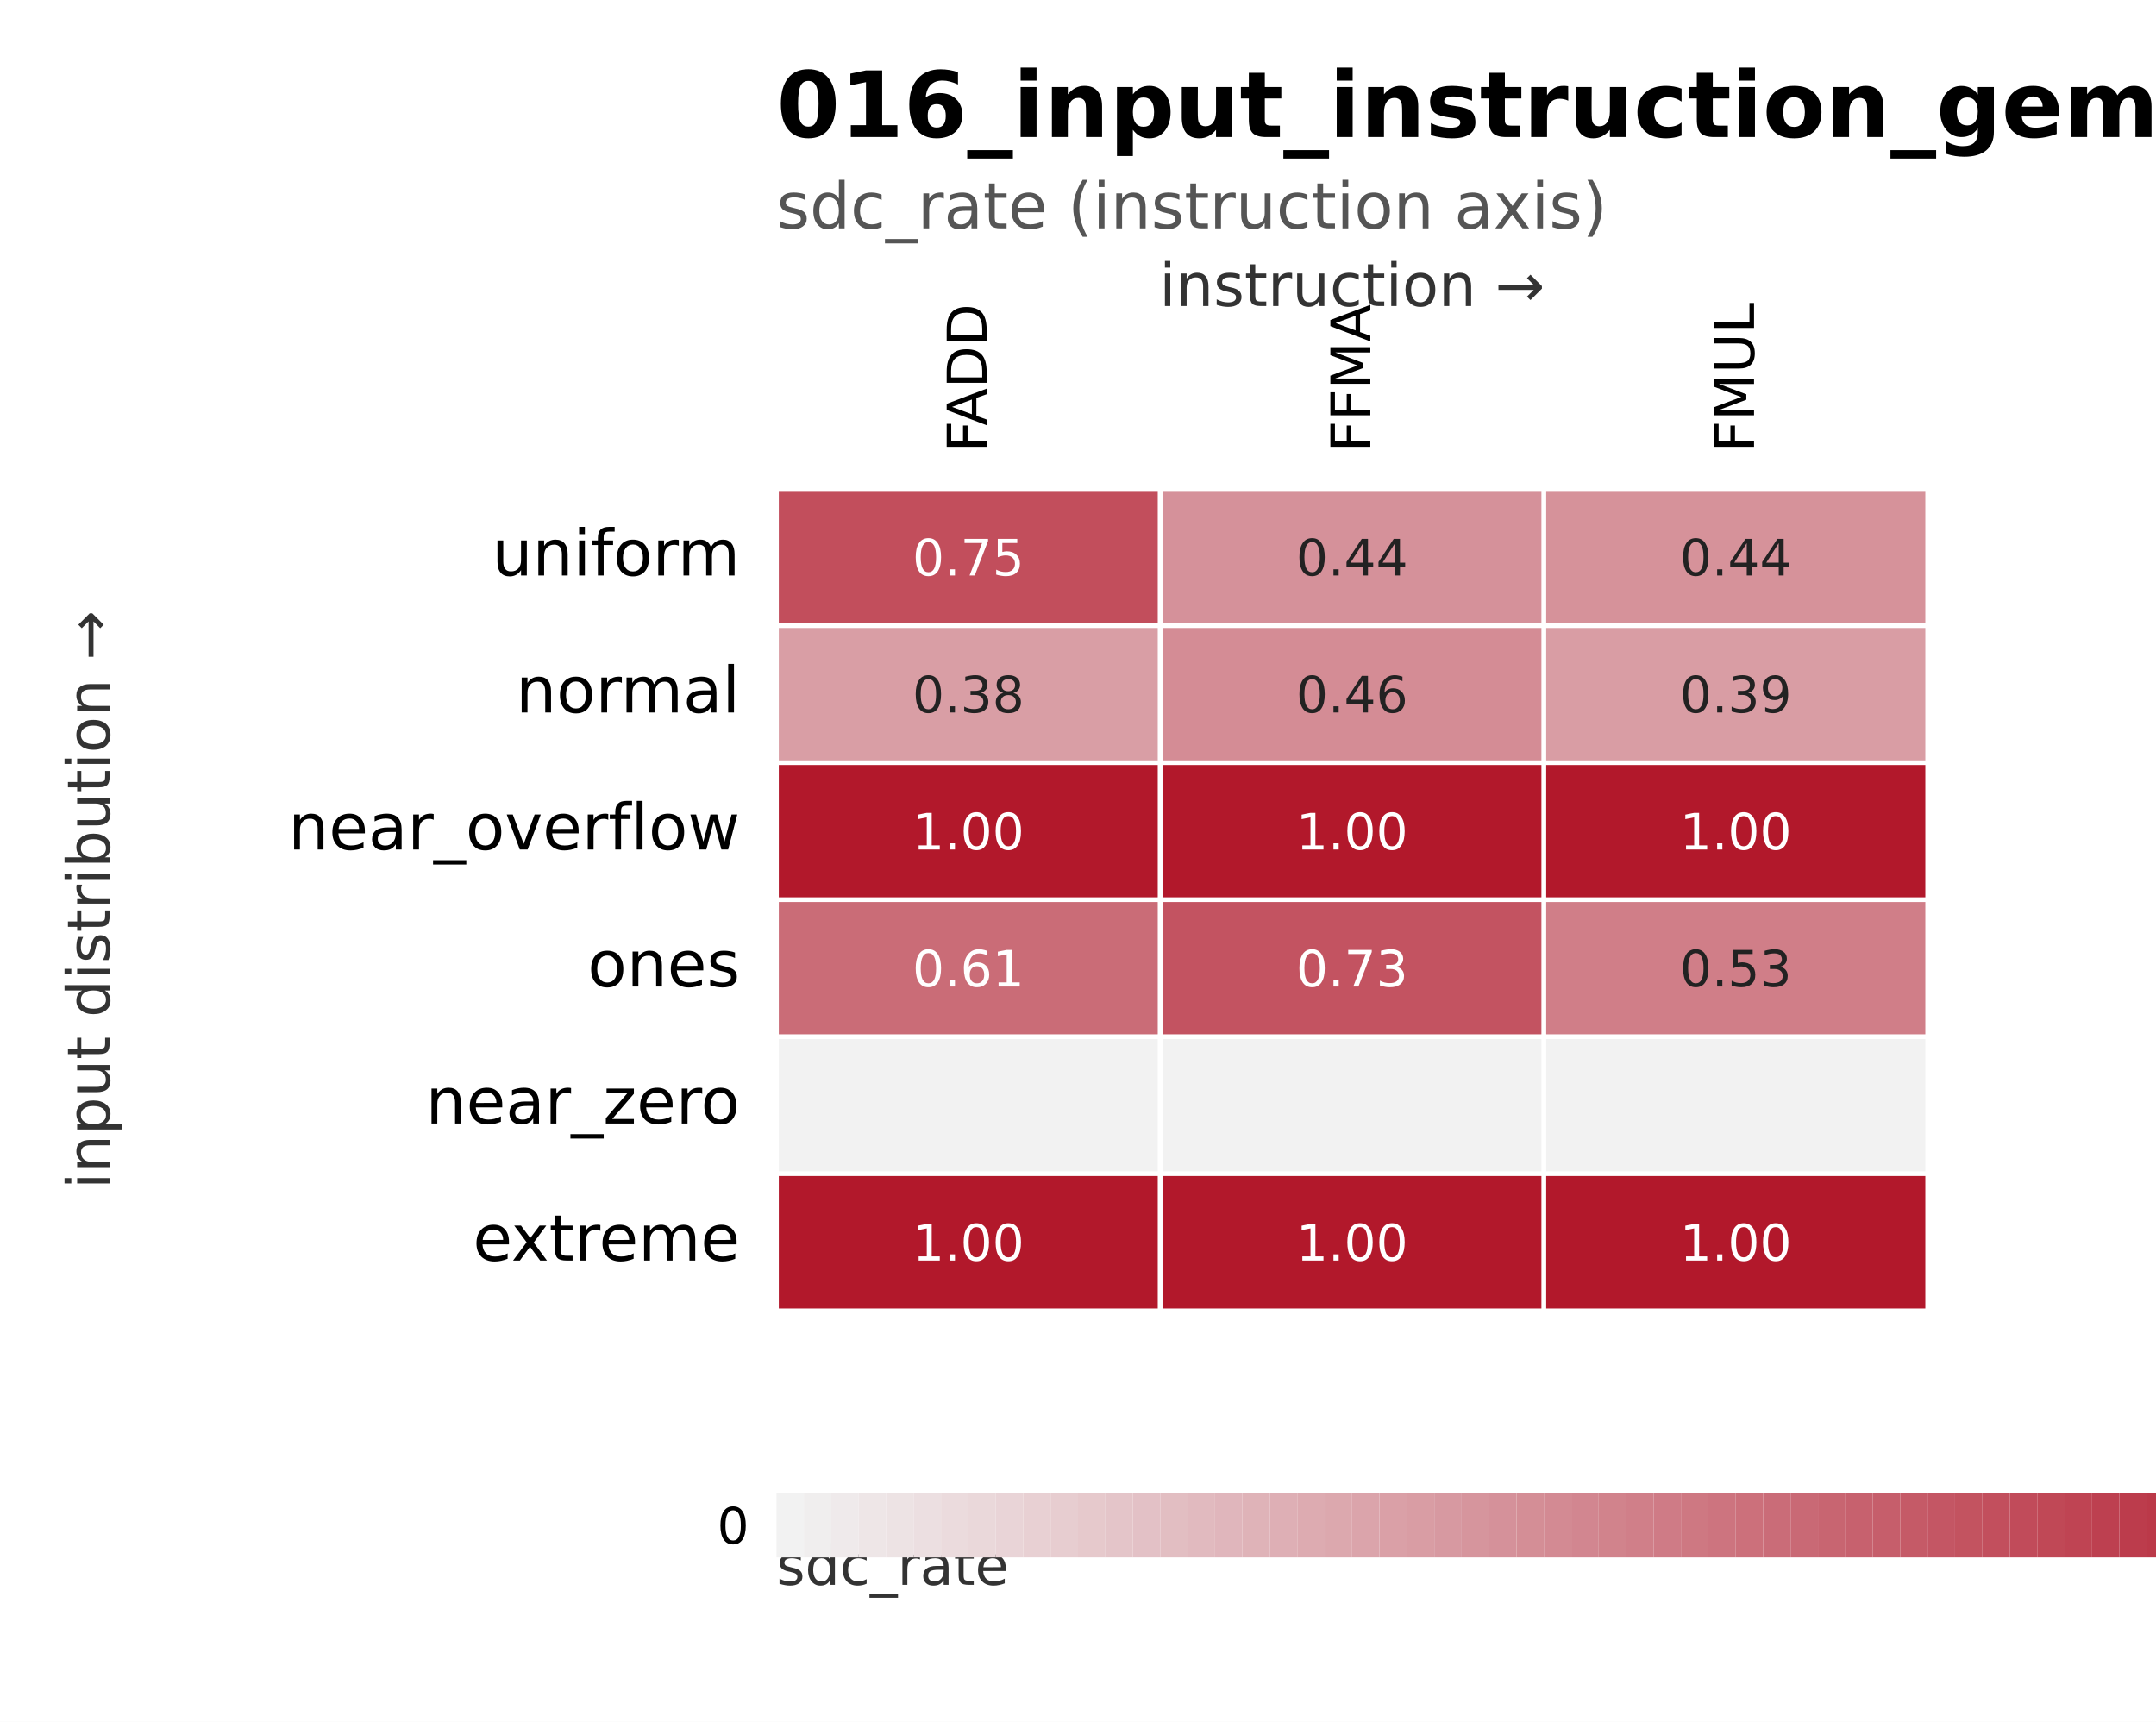
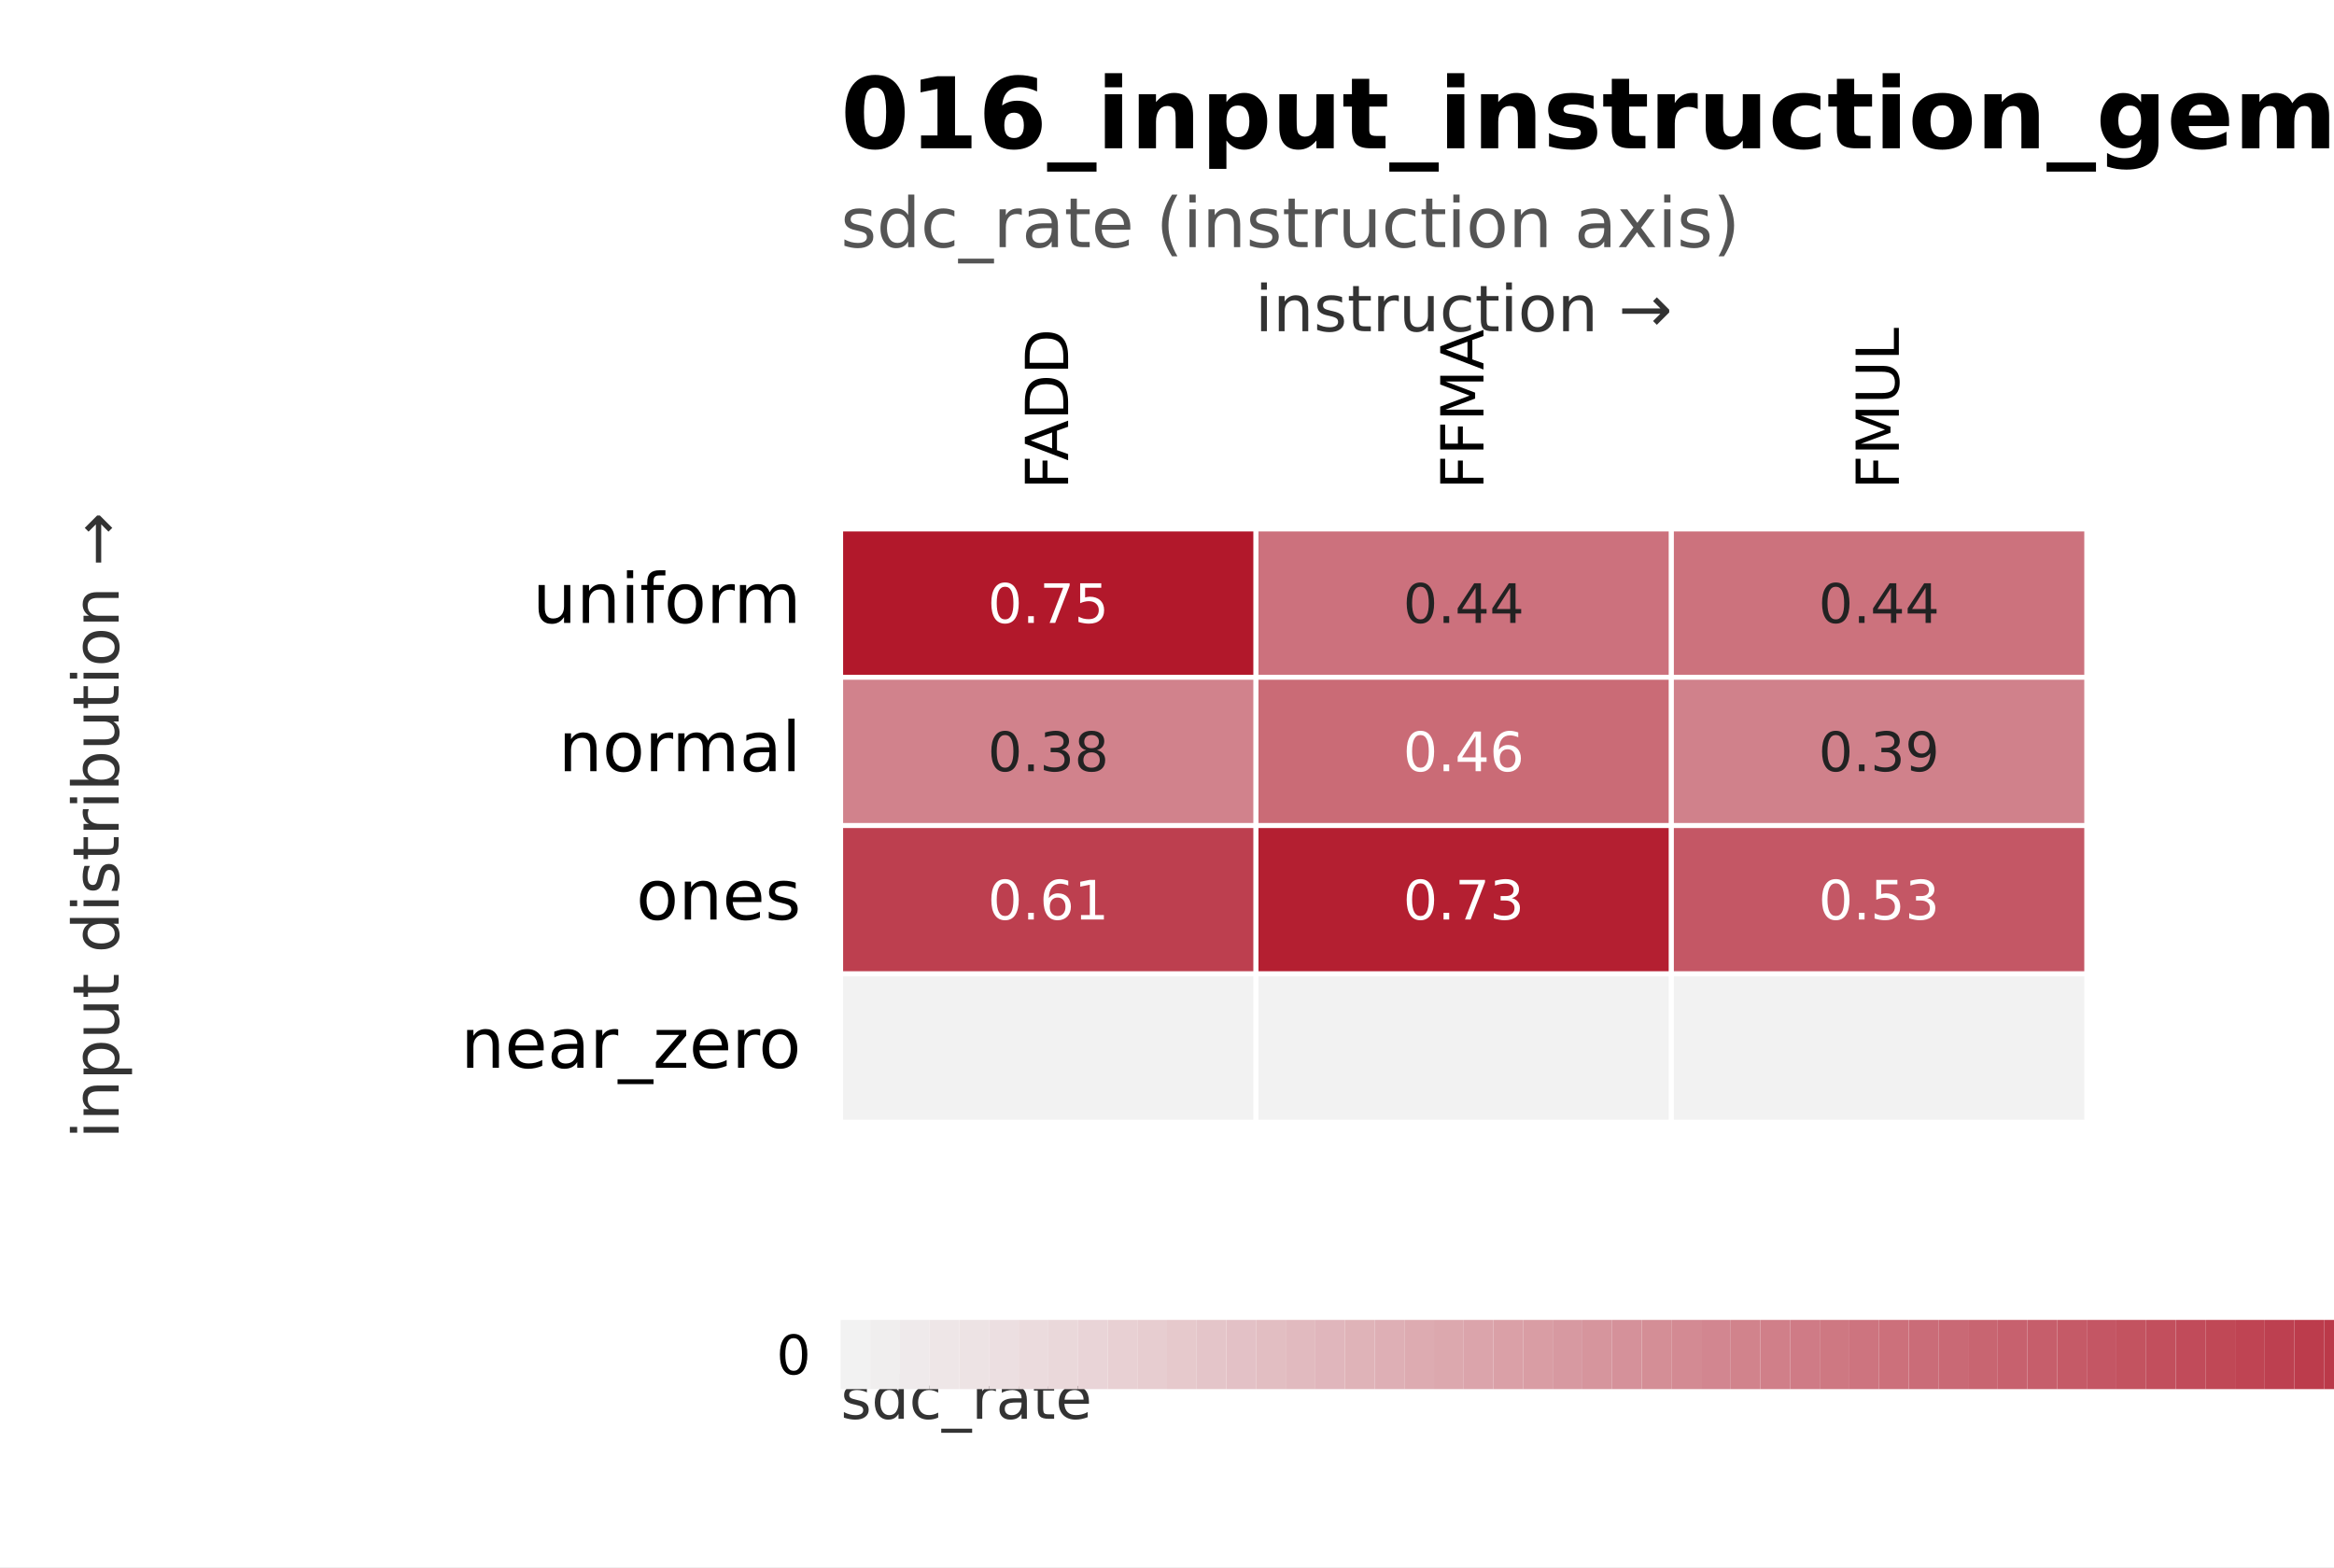
- <svg xmlns="http://www.w3.org/2000/svg" width="472" height="377" font-family="DejaVu Sans, Verdana, sans-serif">
+ <svg xmlns="http://www.w3.org/2000/svg" width="472" height="317" font-family="DejaVu Sans, Verdana, sans-serif">
  <rect width="100%" height="100%" fill="#ffffff" />
  <text x="170" y="30" font-size="20" font-weight="bold">016_input_instruction_gemm  [L3_1e-5]</text>
  <text x="170" y="50" font-size="14" fill="#555">sdc_rate  (instruction axis)</text>
  <text x="296" y="67" font-size="13" fill="#333" text-anchor="middle">instruction →</text>
  <text x="216" y="99" font-size="12" text-anchor="start" transform="rotate(-90 216 99)">FADD</text>
  <text x="300" y="99" font-size="12" text-anchor="start" transform="rotate(-90 300 99)">FFMA</text>
  <text x="384" y="99" font-size="12" text-anchor="start" transform="rotate(-90 384 99)">FMUL</text>
  <text x="162" y="126" font-size="14" text-anchor="end">uniform</text>
-   <rect x="170" y="107" width="84" height="30" fill="#c24e5c" stroke="#ffffff" stroke-width="1" />
+   <rect x="170" y="107" width="84" height="30" fill="#b2182b" stroke="#ffffff" stroke-width="1" />
  <text x="212" y="126" font-size="11" fill="#ffffff" text-anchor="middle">0.75</text>
-   <rect x="254" y="107" width="84" height="30" fill="#d5919a" stroke="#ffffff" stroke-width="1" />
+   <rect x="254" y="107" width="84" height="30" fill="#cc717d" stroke="#ffffff" stroke-width="1" />
  <text x="296" y="126" font-size="11" fill="#222222" text-anchor="middle">0.44</text>
-   <rect x="338" y="107" width="84" height="30" fill="#d6929a" stroke="#ffffff" stroke-width="1" />
+   <rect x="338" y="107" width="84" height="30" fill="#cc727d" stroke="#ffffff" stroke-width="1" />
  <text x="380" y="126" font-size="11" fill="#222222" text-anchor="middle">0.44</text>
  <text x="162" y="156" font-size="14" text-anchor="end">normal</text>
-   <rect x="170" y="137" width="84" height="30" fill="#d99ea5" stroke="#ffffff" stroke-width="1" />
+   <rect x="170" y="137" width="84" height="30" fill="#d1828c" stroke="#ffffff" stroke-width="1" />
  <text x="212" y="156" font-size="11" fill="#222222" text-anchor="middle">0.38</text>
-   <rect x="254" y="137" width="84" height="30" fill="#d48c95" stroke="#ffffff" stroke-width="1" />
-   <text x="296" y="156" font-size="11" fill="#222222" text-anchor="middle">0.46</text>
-   <rect x="338" y="137" width="84" height="30" fill="#d99da4" stroke="#ffffff" stroke-width="1" />
+   <rect x="254" y="137" width="84" height="30" fill="#ca6b76" stroke="#ffffff" stroke-width="1" />
+   <text x="296" y="156" font-size="11" fill="#ffffff" text-anchor="middle">0.46</text>
+   <rect x="338" y="137" width="84" height="30" fill="#d0818b" stroke="#ffffff" stroke-width="1" />
  <text x="380" y="156" font-size="11" fill="#222222" text-anchor="middle">0.39</text>
-   <text x="162" y="186" font-size="14" text-anchor="end">near_overflow</text>
-   <rect x="170" y="167" width="84" height="30" fill="#b2182b" stroke="#ffffff" stroke-width="1" />
-   <text x="212" y="186" font-size="11" fill="#ffffff" text-anchor="middle">1.00</text>
-   <rect x="254" y="167" width="84" height="30" fill="#b2182b" stroke="#ffffff" stroke-width="1" />
-   <text x="296" y="186" font-size="11" fill="#ffffff" text-anchor="middle">1.00</text>
-   <rect x="338" y="167" width="84" height="30" fill="#b2182b" stroke="#ffffff" stroke-width="1" />
-   <text x="380" y="186" font-size="11" fill="#ffffff" text-anchor="middle">1.00</text>
-   <text x="162" y="216" font-size="14" text-anchor="end">ones</text>
-   <rect x="170" y="197" width="84" height="30" fill="#ca6c77" stroke="#ffffff" stroke-width="1" />
-   <text x="212" y="216" font-size="11" fill="#ffffff" text-anchor="middle">0.61</text>
-   <rect x="254" y="197" width="84" height="30" fill="#c35361" stroke="#ffffff" stroke-width="1" />
-   <text x="296" y="216" font-size="11" fill="#ffffff" text-anchor="middle">0.73</text>
-   <rect x="338" y="197" width="84" height="30" fill="#d07e88" stroke="#ffffff" stroke-width="1" />
-   <text x="380" y="216" font-size="11" fill="#222222" text-anchor="middle">0.53</text>
-   <text x="162" y="246" font-size="14" text-anchor="end">near_zero</text>
-   <rect x="170" y="227" width="84" height="30" fill="#f2f2f2" stroke="#ffffff" stroke-width="1" />
-   <rect x="254" y="227" width="84" height="30" fill="#f2f2f2" stroke="#ffffff" stroke-width="1" />
-   <rect x="338" y="227" width="84" height="30" fill="#f2f2f2" stroke="#ffffff" stroke-width="1" />
-   <text x="162" y="276" font-size="14" text-anchor="end">extreme</text>
-   <rect x="170" y="257" width="84" height="30" fill="#b2182b" stroke="#ffffff" stroke-width="1" />
-   <text x="212" y="276" font-size="11" fill="#ffffff" text-anchor="middle">1.00</text>
-   <rect x="254" y="257" width="84" height="30" fill="#b2182b" stroke="#ffffff" stroke-width="1" />
-   <text x="296" y="276" font-size="11" fill="#ffffff" text-anchor="middle">1.00</text>
-   <rect x="338" y="257" width="84" height="30" fill="#b2182b" stroke="#ffffff" stroke-width="1" />
-   <text x="380" y="276" font-size="11" fill="#ffffff" text-anchor="middle">1.00</text>
-   <text x="24" y="197" font-size="13" fill="#333" text-anchor="middle" transform="rotate(-90 24 197)">input distribution →</text>
-   <text x="170" y="347" font-size="12" fill="#333">sdc_rate</text>
-   <text x="164" y="338" font-size="11" text-anchor="end">0</text>
-   <rect x="170" y="327" width="6" height="14" fill="#f2f2f2" />
-   <rect x="176" y="327" width="6" height="14" fill="#f0eeee" />
-   <rect x="182" y="327" width="6" height="14" fill="#efeaeb" />
-   <rect x="188" y="327" width="6" height="14" fill="#eee6e7" />
-   <rect x="194" y="327" width="6" height="14" fill="#ede3e4" />
-   <rect x="200" y="327" width="6" height="14" fill="#ecdfe1" />
-   <rect x="206" y="327" width="6" height="14" fill="#ebdbdd" />
-   <rect x="212" y="327" width="6" height="14" fill="#ead8da" />
-   <rect x="218" y="327" width="6" height="14" fill="#e9d4d7" />
-   <rect x="224" y="327" width="6" height="14" fill="#e8d0d3" />
-   <rect x="230" y="327" width="6" height="14" fill="#e7cdd0" />
-   <rect x="236" y="327" width="6" height="14" fill="#e6c9cc" />
-   <rect x="242" y="327" width="6" height="14" fill="#e4c5c9" />
-   <rect x="248" y="327" width="6" height="14" fill="#e3c1c6" />
-   <rect x="254" y="327" width="6" height="14" fill="#e2bec2" />
-   <rect x="260" y="327" width="6" height="14" fill="#e1babf" />
-   <rect x="266" y="327" width="6" height="14" fill="#e0b6bc" />
-   <rect x="272" y="327" width="6" height="14" fill="#dfb3b8" />
-   <rect x="278" y="327" width="6" height="14" fill="#deafb5" />
-   <rect x="284" y="327" width="6" height="14" fill="#ddabb1" />
-   <rect x="290" y="327" width="6" height="14" fill="#dca8ae" />
-   <rect x="296" y="327" width="6" height="14" fill="#dba4ab" />
-   <rect x="302" y="327" width="6" height="14" fill="#daa0a7" />
-   <rect x="308" y="327" width="6" height="14" fill="#d99da4" />
-   <rect x="314" y="327" width="6" height="14" fill="#d799a1" />
-   <rect x="320" y="327" width="6" height="14" fill="#d6959d" />
-   <rect x="326" y="327" width="6" height="14" fill="#d5919a" />
-   <rect x="332" y="327" width="6" height="14" fill="#d48e96" />
-   <rect x="338" y="327" width="6" height="14" fill="#d38a93" />
-   <rect x="344" y="327" width="6" height="14" fill="#d28690" />
-   <rect x="350" y="327" width="6" height="14" fill="#d1838c" />
-   <rect x="356" y="327" width="6" height="14" fill="#d07f89" />
-   <rect x="362" y="327" width="6" height="14" fill="#cf7b86" />
-   <rect x="368" y="327" width="6" height="14" fill="#ce7882" />
-   <rect x="374" y="327" width="6" height="14" fill="#cd747f" />
-   <rect x="380" y="327" width="6" height="14" fill="#cc707b" />
-   <rect x="386" y="327" width="6" height="14" fill="#ca6c78" />
-   <rect x="392" y="327" width="6" height="14" fill="#c96975" />
-   <rect x="398" y="327" width="6" height="14" fill="#c86571" />
-   <rect x="404" y="327" width="6" height="14" fill="#c7616e" />
-   <rect x="410" y="327" width="6" height="14" fill="#c65e6b" />
-   <rect x="416" y="327" width="6" height="14" fill="#c55a67" />
-   <rect x="422" y="327" width="6" height="14" fill="#c45664" />
-   <rect x="428" y="327" width="6" height="14" fill="#c35360" />
-   <rect x="434" y="327" width="6" height="14" fill="#c24f5d" />
-   <rect x="440" y="327" width="6" height="14" fill="#c14b5a" />
-   <rect x="446" y="327" width="6" height="14" fill="#c04856" />
-   <rect x="452" y="327" width="6" height="14" fill="#bf4453" />
-   <rect x="458" y="327" width="6" height="14" fill="#bd4050" />
-   <rect x="464" y="327" width="6" height="14" fill="#bc3c4c" />
-   <rect x="470" y="327" width="6" height="14" fill="#bb3949" />
-   <rect x="476" y="327" width="6" height="14" fill="#ba3545" />
-   <rect x="482" y="327" width="6" height="14" fill="#b93142" />
-   <rect x="488" y="327" width="6" height="14" fill="#b82e3f" />
-   <rect x="494" y="327" width="6" height="14" fill="#b72a3b" />
-   <rect x="500" y="327" width="6" height="14" fill="#b62638" />
-   <rect x="506" y="327" width="6" height="14" fill="#b52335" />
-   <rect x="512" y="327" width="6" height="14" fill="#b41f31" />
-   <rect x="518" y="327" width="6" height="14" fill="#b31b2e" />
-   <rect x="524" y="327" width="6" height="14" fill="#b2182b" />
-   <text x="536" y="338" font-size="11">1</text>
+   <text x="162" y="186" font-size="14" text-anchor="end">ones</text>
+   <rect x="170" y="167" width="84" height="30" fill="#bd3f4f" stroke="#ffffff" stroke-width="1" />
+   <text x="212" y="186" font-size="11" fill="#ffffff" text-anchor="middle">0.61</text>
+   <rect x="254" y="167" width="84" height="30" fill="#b41f31" stroke="#ffffff" stroke-width="1" />
+   <text x="296" y="186" font-size="11" fill="#ffffff" text-anchor="middle">0.73</text>
+   <rect x="338" y="167" width="84" height="30" fill="#c45765" stroke="#ffffff" stroke-width="1" />
+   <text x="380" y="186" font-size="11" fill="#ffffff" text-anchor="middle">0.53</text>
+   <text x="162" y="216" font-size="14" text-anchor="end">near_zero</text>
+   <rect x="170" y="197" width="84" height="30" fill="#f2f2f2" stroke="#ffffff" stroke-width="1" />
+   <rect x="254" y="197" width="84" height="30" fill="#f2f2f2" stroke="#ffffff" stroke-width="1" />
+   <rect x="338" y="197" width="84" height="30" fill="#f2f2f2" stroke="#ffffff" stroke-width="1" />
+   <text x="24" y="167" font-size="13" fill="#333" text-anchor="middle" transform="rotate(-90 24 167)">input distribution →</text>
+   <text x="170" y="287" font-size="12" fill="#333">sdc_rate</text>
+   <text x="164" y="278" font-size="11" text-anchor="end">0</text>
+   <rect x="170" y="267" width="6" height="14" fill="#f2f2f2" />
+   <rect x="176" y="267" width="6" height="14" fill="#f0eeee" />
+   <rect x="182" y="267" width="6" height="14" fill="#efeaeb" />
+   <rect x="188" y="267" width="6" height="14" fill="#eee6e7" />
+   <rect x="194" y="267" width="6" height="14" fill="#ede3e4" />
+   <rect x="200" y="267" width="6" height="14" fill="#ecdfe1" />
+   <rect x="206" y="267" width="6" height="14" fill="#ebdbdd" />
+   <rect x="212" y="267" width="6" height="14" fill="#ead8da" />
+   <rect x="218" y="267" width="6" height="14" fill="#e9d4d7" />
+   <rect x="224" y="267" width="6" height="14" fill="#e8d0d3" />
+   <rect x="230" y="267" width="6" height="14" fill="#e7cdd0" />
+   <rect x="236" y="267" width="6" height="14" fill="#e6c9cc" />
+   <rect x="242" y="267" width="6" height="14" fill="#e4c5c9" />
+   <rect x="248" y="267" width="6" height="14" fill="#e3c1c6" />
+   <rect x="254" y="267" width="6" height="14" fill="#e2bec2" />
+   <rect x="260" y="267" width="6" height="14" fill="#e1babf" />
+   <rect x="266" y="267" width="6" height="14" fill="#e0b6bc" />
+   <rect x="272" y="267" width="6" height="14" fill="#dfb3b8" />
+   <rect x="278" y="267" width="6" height="14" fill="#deafb5" />
+   <rect x="284" y="267" width="6" height="14" fill="#ddabb1" />
+   <rect x="290" y="267" width="6" height="14" fill="#dca8ae" />
+   <rect x="296" y="267" width="6" height="14" fill="#dba4ab" />
+   <rect x="302" y="267" width="6" height="14" fill="#daa0a7" />
+   <rect x="308" y="267" width="6" height="14" fill="#d99da4" />
+   <rect x="314" y="267" width="6" height="14" fill="#d799a1" />
+   <rect x="320" y="267" width="6" height="14" fill="#d6959d" />
+   <rect x="326" y="267" width="6" height="14" fill="#d5919a" />
+   <rect x="332" y="267" width="6" height="14" fill="#d48e96" />
+   <rect x="338" y="267" width="6" height="14" fill="#d38a93" />
+   <rect x="344" y="267" width="6" height="14" fill="#d28690" />
+   <rect x="350" y="267" width="6" height="14" fill="#d1838c" />
+   <rect x="356" y="267" width="6" height="14" fill="#d07f89" />
+   <rect x="362" y="267" width="6" height="14" fill="#cf7b86" />
+   <rect x="368" y="267" width="6" height="14" fill="#ce7882" />
+   <rect x="374" y="267" width="6" height="14" fill="#cd747f" />
+   <rect x="380" y="267" width="6" height="14" fill="#cc707b" />
+   <rect x="386" y="267" width="6" height="14" fill="#ca6c78" />
+   <rect x="392" y="267" width="6" height="14" fill="#c96975" />
+   <rect x="398" y="267" width="6" height="14" fill="#c86571" />
+   <rect x="404" y="267" width="6" height="14" fill="#c7616e" />
+   <rect x="410" y="267" width="6" height="14" fill="#c65e6b" />
+   <rect x="416" y="267" width="6" height="14" fill="#c55a67" />
+   <rect x="422" y="267" width="6" height="14" fill="#c45664" />
+   <rect x="428" y="267" width="6" height="14" fill="#c35360" />
+   <rect x="434" y="267" width="6" height="14" fill="#c24f5d" />
+   <rect x="440" y="267" width="6" height="14" fill="#c14b5a" />
+   <rect x="446" y="267" width="6" height="14" fill="#c04856" />
+   <rect x="452" y="267" width="6" height="14" fill="#bf4453" />
+   <rect x="458" y="267" width="6" height="14" fill="#bd4050" />
+   <rect x="464" y="267" width="6" height="14" fill="#bc3c4c" />
+   <rect x="470" y="267" width="6" height="14" fill="#bb3949" />
+   <rect x="476" y="267" width="6" height="14" fill="#ba3545" />
+   <rect x="482" y="267" width="6" height="14" fill="#b93142" />
+   <rect x="488" y="267" width="6" height="14" fill="#b82e3f" />
+   <rect x="494" y="267" width="6" height="14" fill="#b72a3b" />
+   <rect x="500" y="267" width="6" height="14" fill="#b62638" />
+   <rect x="506" y="267" width="6" height="14" fill="#b52335" />
+   <rect x="512" y="267" width="6" height="14" fill="#b41f31" />
+   <rect x="518" y="267" width="6" height="14" fill="#b31b2e" />
+   <rect x="524" y="267" width="6" height="14" fill="#b2182b" />
+   <text x="536" y="278" font-size="11">0.75</text>
</svg>
